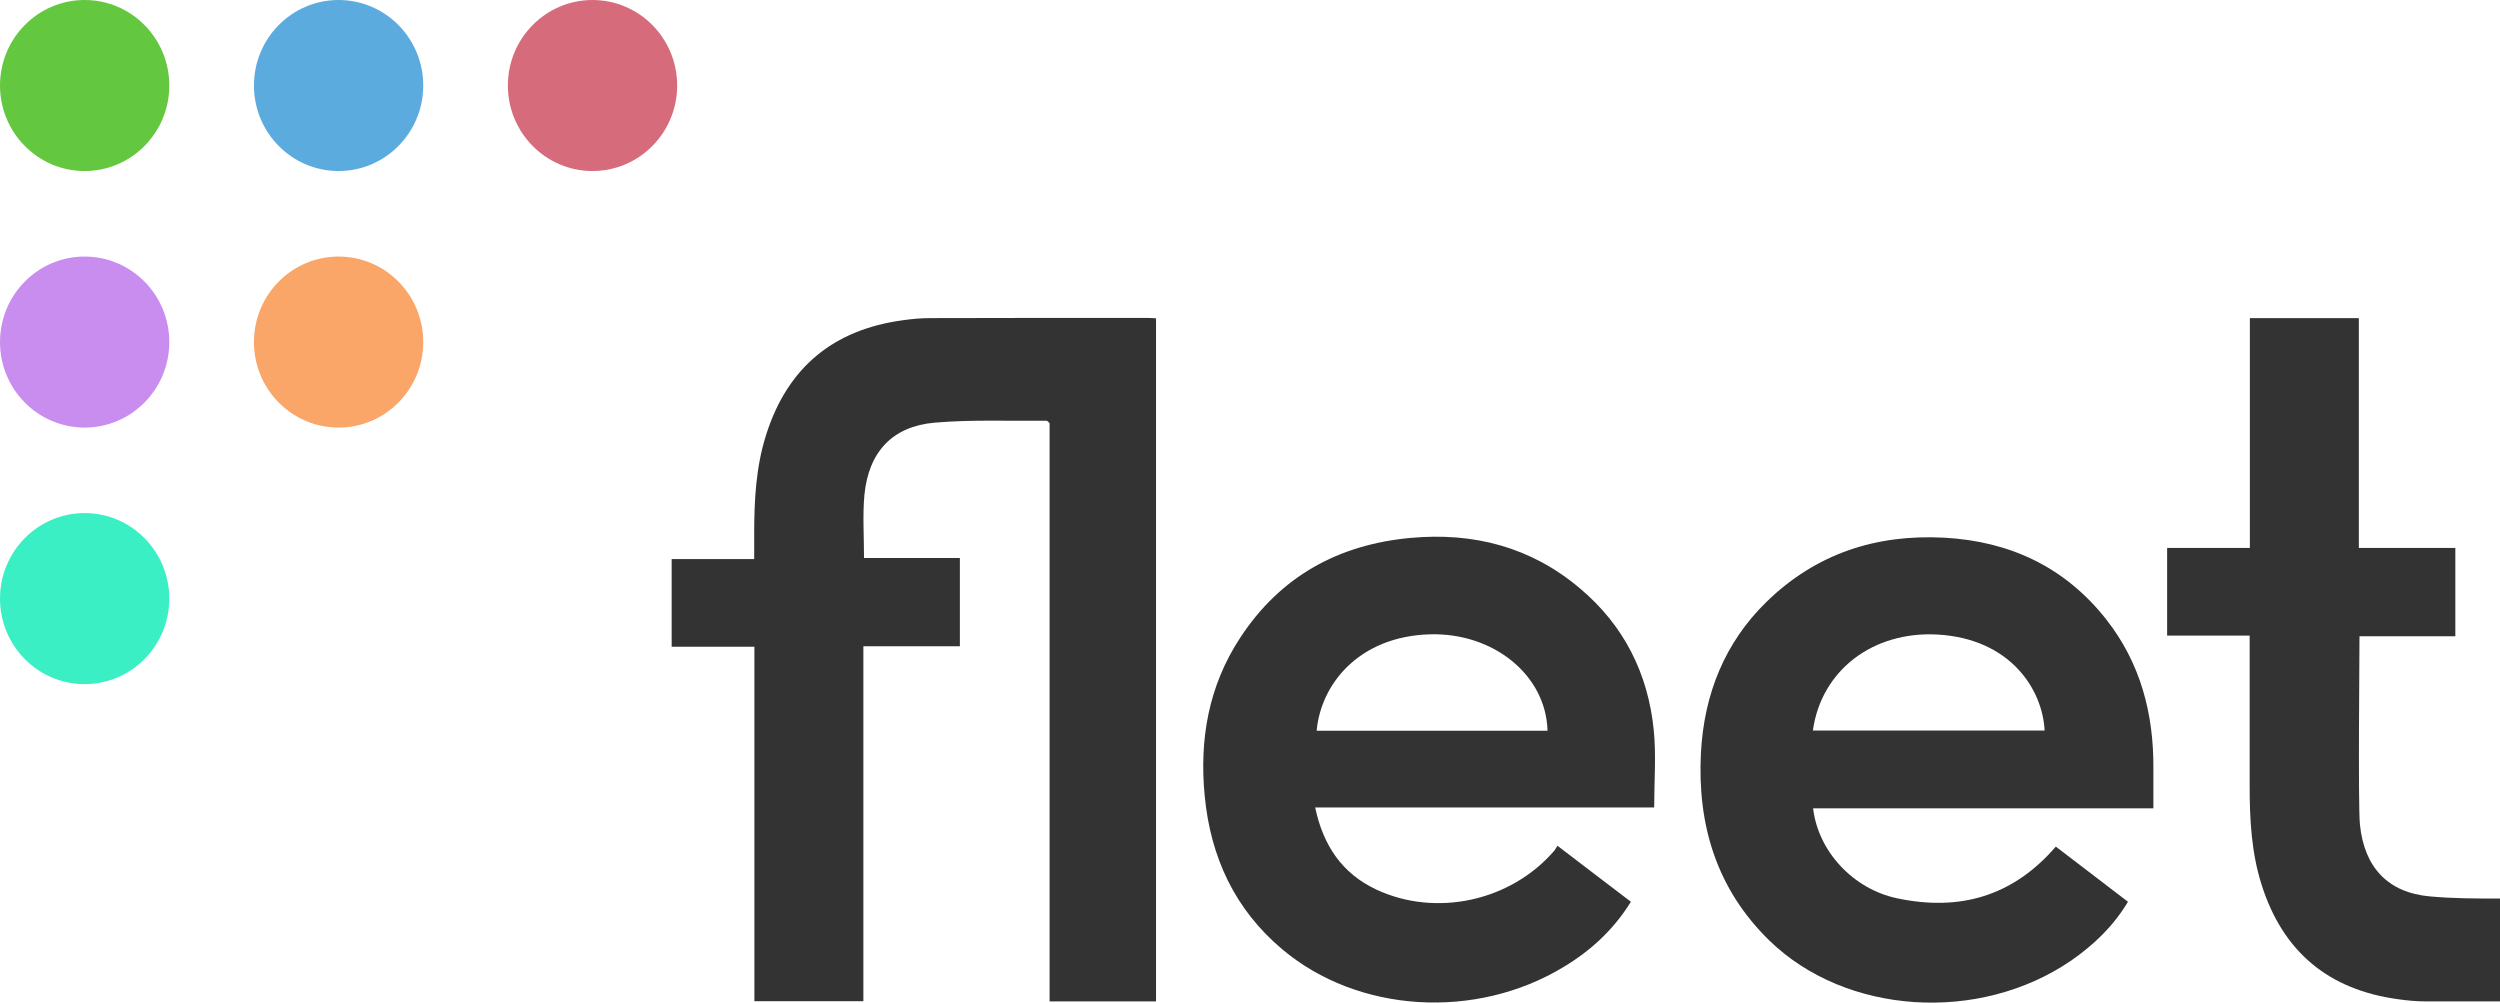
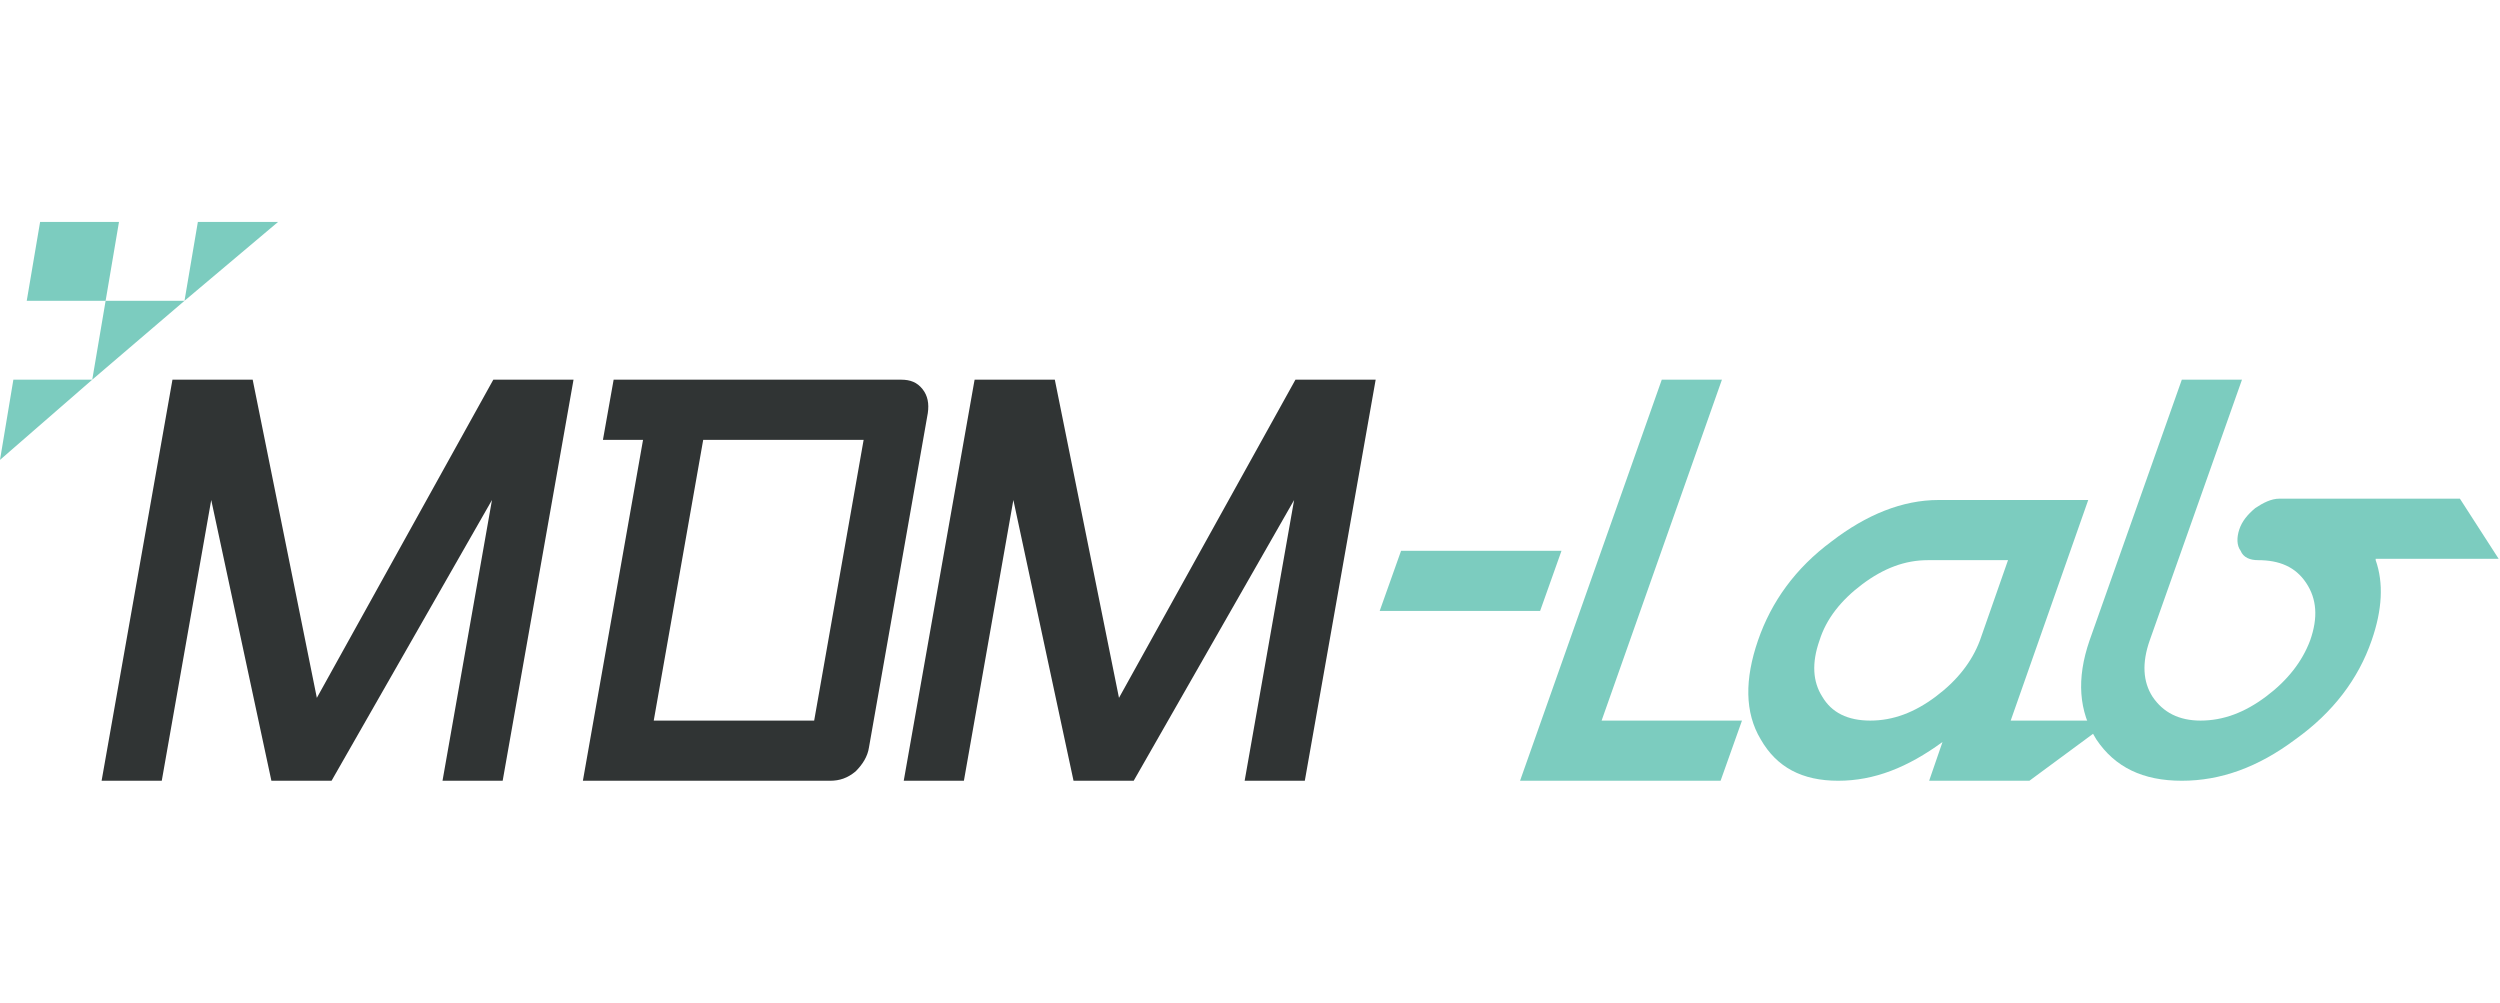
- <svg xmlns="http://www.w3.org/2000/svg" width="187" height="75" viewBox="0 0 187 75" fill="none">
-   <path d="M6.331 12.793C9.828 12.793 12.663 9.929 12.663 6.397C12.663 2.864 9.828 0 6.331 0C2.835 0 0 2.864 0 6.397C0 9.929 2.835 12.793 6.331 12.793Z" fill="#63C740" />
-   <path d="M25.326 12.793C28.823 12.793 31.658 9.929 31.658 6.397C31.658 2.864 28.823 0 25.326 0C21.829 0 18.995 2.864 18.995 6.397C18.995 9.929 21.829 12.793 25.326 12.793Z" fill="#5CABDF" />
-   <path d="M44.32 12.793C47.817 12.793 50.652 9.929 50.652 6.397C50.652 2.864 47.817 0 44.32 0C40.824 0 37.989 2.864 37.989 6.397C37.989 9.929 40.824 12.793 44.32 12.793Z" fill="#D66C7B" />
-   <path d="M6.331 31.983C9.828 31.983 12.663 29.119 12.663 25.586C12.663 22.053 9.828 19.19 6.331 19.19C2.835 19.19 0 22.053 0 25.586C0 29.119 2.835 31.983 6.331 31.983Z" fill="#C98DEF" />
-   <path d="M25.326 31.983C28.823 31.983 31.658 29.119 31.658 25.586C31.658 22.053 28.823 19.19 25.326 19.19C21.829 19.19 18.995 22.053 18.995 25.586C18.995 29.119 21.829 31.983 25.326 31.983Z" fill="#FAA669" />
-   <path d="M6.331 51.173C9.828 51.173 12.663 48.309 12.663 44.776C12.663 41.243 9.828 38.379 6.331 38.379C2.835 38.379 0 41.243 0 44.776C0 48.309 2.835 51.173 6.331 51.173Z" fill="#3AEFC4" />
-   <path d="M56.429 48.374C54.292 48.374 52.298 48.374 50.24 48.374C50.24 46.183 50.24 44.041 50.24 41.818C52.266 41.818 54.277 41.818 56.413 41.818C56.413 41.13 56.413 40.538 56.413 39.931C56.413 37.436 56.54 34.941 57.3 32.543C58.898 27.473 62.349 24.659 67.525 23.955C68.206 23.859 68.886 23.795 69.567 23.795C74.965 23.779 80.378 23.779 85.776 23.779C85.997 23.779 86.203 23.795 86.472 23.811C86.472 40.842 86.472 57.841 86.472 74.904C83.845 74.904 81.217 74.904 78.51 74.904C78.51 60.464 78.51 46.023 78.51 31.647C78.384 31.535 78.336 31.471 78.289 31.471C75.503 31.503 72.685 31.375 69.915 31.615C66.75 31.887 64.977 33.806 64.66 37.004C64.518 38.539 64.629 40.091 64.629 41.738C66.987 41.738 69.361 41.738 71.799 41.738C71.799 43.977 71.799 46.119 71.799 48.342C69.409 48.342 67.034 48.342 64.581 48.342C64.581 57.233 64.581 66.029 64.581 74.888C61.827 74.888 59.168 74.888 56.429 74.888C56.429 66.077 56.429 57.281 56.429 48.374Z" fill="#333333" />
-   <path d="M116.499 63.262C118.383 64.701 120.156 66.061 121.992 67.452C120.694 69.547 118.984 71.114 116.958 72.329C110.389 76.311 101.573 75.784 95.906 71.002C92.376 68.028 90.556 64.142 90.113 59.552C89.701 55.315 90.398 51.317 92.756 47.719C95.764 43.113 100.116 40.73 105.514 40.235C110.215 39.803 114.505 40.906 118.177 44.009C121.454 46.759 123.274 50.357 123.701 54.611C123.891 56.498 123.733 58.417 123.733 60.4C115.296 60.4 106.891 60.4 98.375 60.4C98.977 63.246 100.386 65.325 102.918 66.525C107.398 68.635 113.001 67.42 116.262 63.63C116.341 63.534 116.404 63.406 116.499 63.262ZM115.755 54.659C115.644 50.485 111.703 47.319 106.97 47.447C101.684 47.591 98.803 51.141 98.486 54.659C104.216 54.659 109.962 54.659 115.755 54.659Z" fill="#333333" />
-   <path d="M161.073 60.464C152.43 60.464 144.025 60.464 135.62 60.464C136 63.694 138.627 66.509 141.92 67.196C146.558 68.172 150.546 67.068 153.776 63.326C155.548 64.686 157.337 66.045 159.173 67.452C158.081 69.275 156.625 70.666 154.947 71.834C148.061 76.567 138.058 75.928 132.328 70.331C128.402 66.493 126.946 61.695 127.231 56.29C127.468 51.924 129.004 48.071 132.138 45.016C135.842 41.402 140.353 39.947 145.434 40.219C150.341 40.49 154.456 42.41 157.543 46.327C160.107 49.59 161.104 53.38 161.073 57.489C161.073 58.449 161.073 59.408 161.073 60.464ZM135.604 54.643C141.413 54.643 147.175 54.643 152.937 54.643C152.778 51.525 150.341 47.767 144.911 47.463C140.115 47.207 136.237 50.117 135.604 54.643Z" fill="#333333" />
-   <path d="M187 67.212C185.258 67.212 183.501 67.212 181.776 67.052C178.61 66.781 176.838 64.862 176.521 61.663C176.379 60.128 176.489 49.222 176.489 47.591C178.848 47.591 181.222 47.591 183.66 47.591C183.66 45.352 183.66 43.209 183.66 40.986C181.27 40.986 178.895 40.986 176.442 40.986C176.442 32.095 176.442 32.655 176.442 23.795C173.688 23.795 171.028 23.795 168.29 23.795C168.29 32.623 168.29 32.079 168.29 40.986C166.153 40.986 164.159 40.986 162.101 40.986C162.101 43.177 162.101 45.32 162.101 47.543C164.127 47.543 166.137 47.543 168.274 47.543C168.274 48.23 168.274 58.177 168.274 58.769C168.274 61.263 168.401 63.758 169.161 66.157C170.759 71.226 174.21 74.041 179.386 74.744C180.067 74.84 180.747 74.904 181.428 74.904C183.28 74.904 185.132 74.904 187 74.904V67.212Z" fill="#333333" />
+ <svg xmlns="http://www.w3.org/2000/svg" version="1.1" id="Layer_1" x="0px" y="0px" viewBox="0 0 187 75" style="enable-background:new 0 0 187 75;" xml:space="preserve">
+   <style type="text/css">
+ 	.st0{fill:#303434;}
+ 	.st1{fill:#7CCCBF;}
+ </style>
+   <g>
+     <g>
+       <path class="st0" d="M15.8,37.4l-3.7,21H7.6l5.3-30h6l4.8,23.8l13.2-23.8h6l-5.3,30h-4.5l3.7-21l-12,21h-4.5L15.8,37.4z" />
+       <path class="st0" d="M67.4,28.4c0.7,0,1.2,0.2,1.6,0.7c0.4,0.5,0.5,1.1,0.4,1.8l-4.4,25c-0.1,0.7-0.5,1.3-1,1.8    c-0.6,0.5-1.2,0.7-1.9,0.7H43.6l4.5-25.5h-3l0.8-4.5H67.4z M52.6,32.9l-3.7,21h12l3.7-21H52.6z" />
+       <path class="st0" d="M75.8,37.4l-3.7,21h-4.5l5.3-30h6l4.8,23.8l13.2-23.8h6l-5.3,30h-4.5l3.7-21l-12,21h-4.5L75.8,37.4z" />
+       <path class="st1" d="M115.2,45.7h-12l1.6-4.5h12L115.2,45.7z" />
+       <path class="st1" d="M128.8,28.4l-9,25.5h10.5l-1.6,4.5h-15l10.6-30H128.8z" />
+       <path class="st1" d="M144.3,58.4l1-2.9c-2.6,1.9-5.1,2.9-7.8,2.9c-2.7,0-4.6-1-5.8-3.1c-1.2-2-1.2-4.5-0.2-7.4    c1-2.9,2.8-5.4,5.5-7.4c2.6-2,5.3-3.1,8-3.1h11.2l-5.8,16.5h7.5l-6.1,4.5H144.3z M139.9,53.9c1.7,0,3.3-0.6,4.9-1.8    c1.6-1.2,2.7-2.6,3.3-4.2l2.1-6h-6c-1.7,0-3.3,0.6-4.9,1.8c-1.6,1.2-2.7,2.6-3.2,4.2c-0.6,1.7-0.5,3.1,0.2,4.2    C137,53.3,138.2,53.9,139.9,53.9z" />
+       <path class="st1" d="M177.7,41.9c0.6,1.7,0.5,3.7-0.3,6c-1,2.9-2.9,5.4-5.7,7.4c-2.8,2.1-5.6,3.1-8.5,3.1c-2.9,0-5-1-6.4-3.1    c-1.3-2.1-1.5-4.5-0.5-7.4l6.9-19.5h4.5l-6.9,19.5c-0.6,1.7-0.5,3.1,0.2,4.2c0.8,1.2,2,1.8,3.6,1.8c1.7,0,3.3-0.6,4.9-1.8    c1.6-1.2,2.7-2.6,3.3-4.2c0.6-1.7,0.5-3.1-0.3-4.3c-0.8-1.2-2-1.7-3.6-1.7c-0.6,0-1.1-0.2-1.3-0.7c-0.3-0.4-0.3-1-0.1-1.6    c0.2-0.6,0.6-1.1,1.2-1.6c0.6-0.4,1.2-0.7,1.8-0.7h13.5l2.9,4.5H177.7z" />
+     </g>
+     <polygon class="st1" points="13.8,22.5 6.9,28.4 7.9,22.5  " />
+     <polygon class="st1" points="8.9,16.6 7.9,22.5 2,22.5 3,16.6  " />
+     <polygon class="st1" points="6.9,28.4 0,34.4 1,28.4  " />
+     <polygon class="st1" points="20.8,16.6 13.8,22.5 14.8,16.6  " />
+   </g>
</svg>
